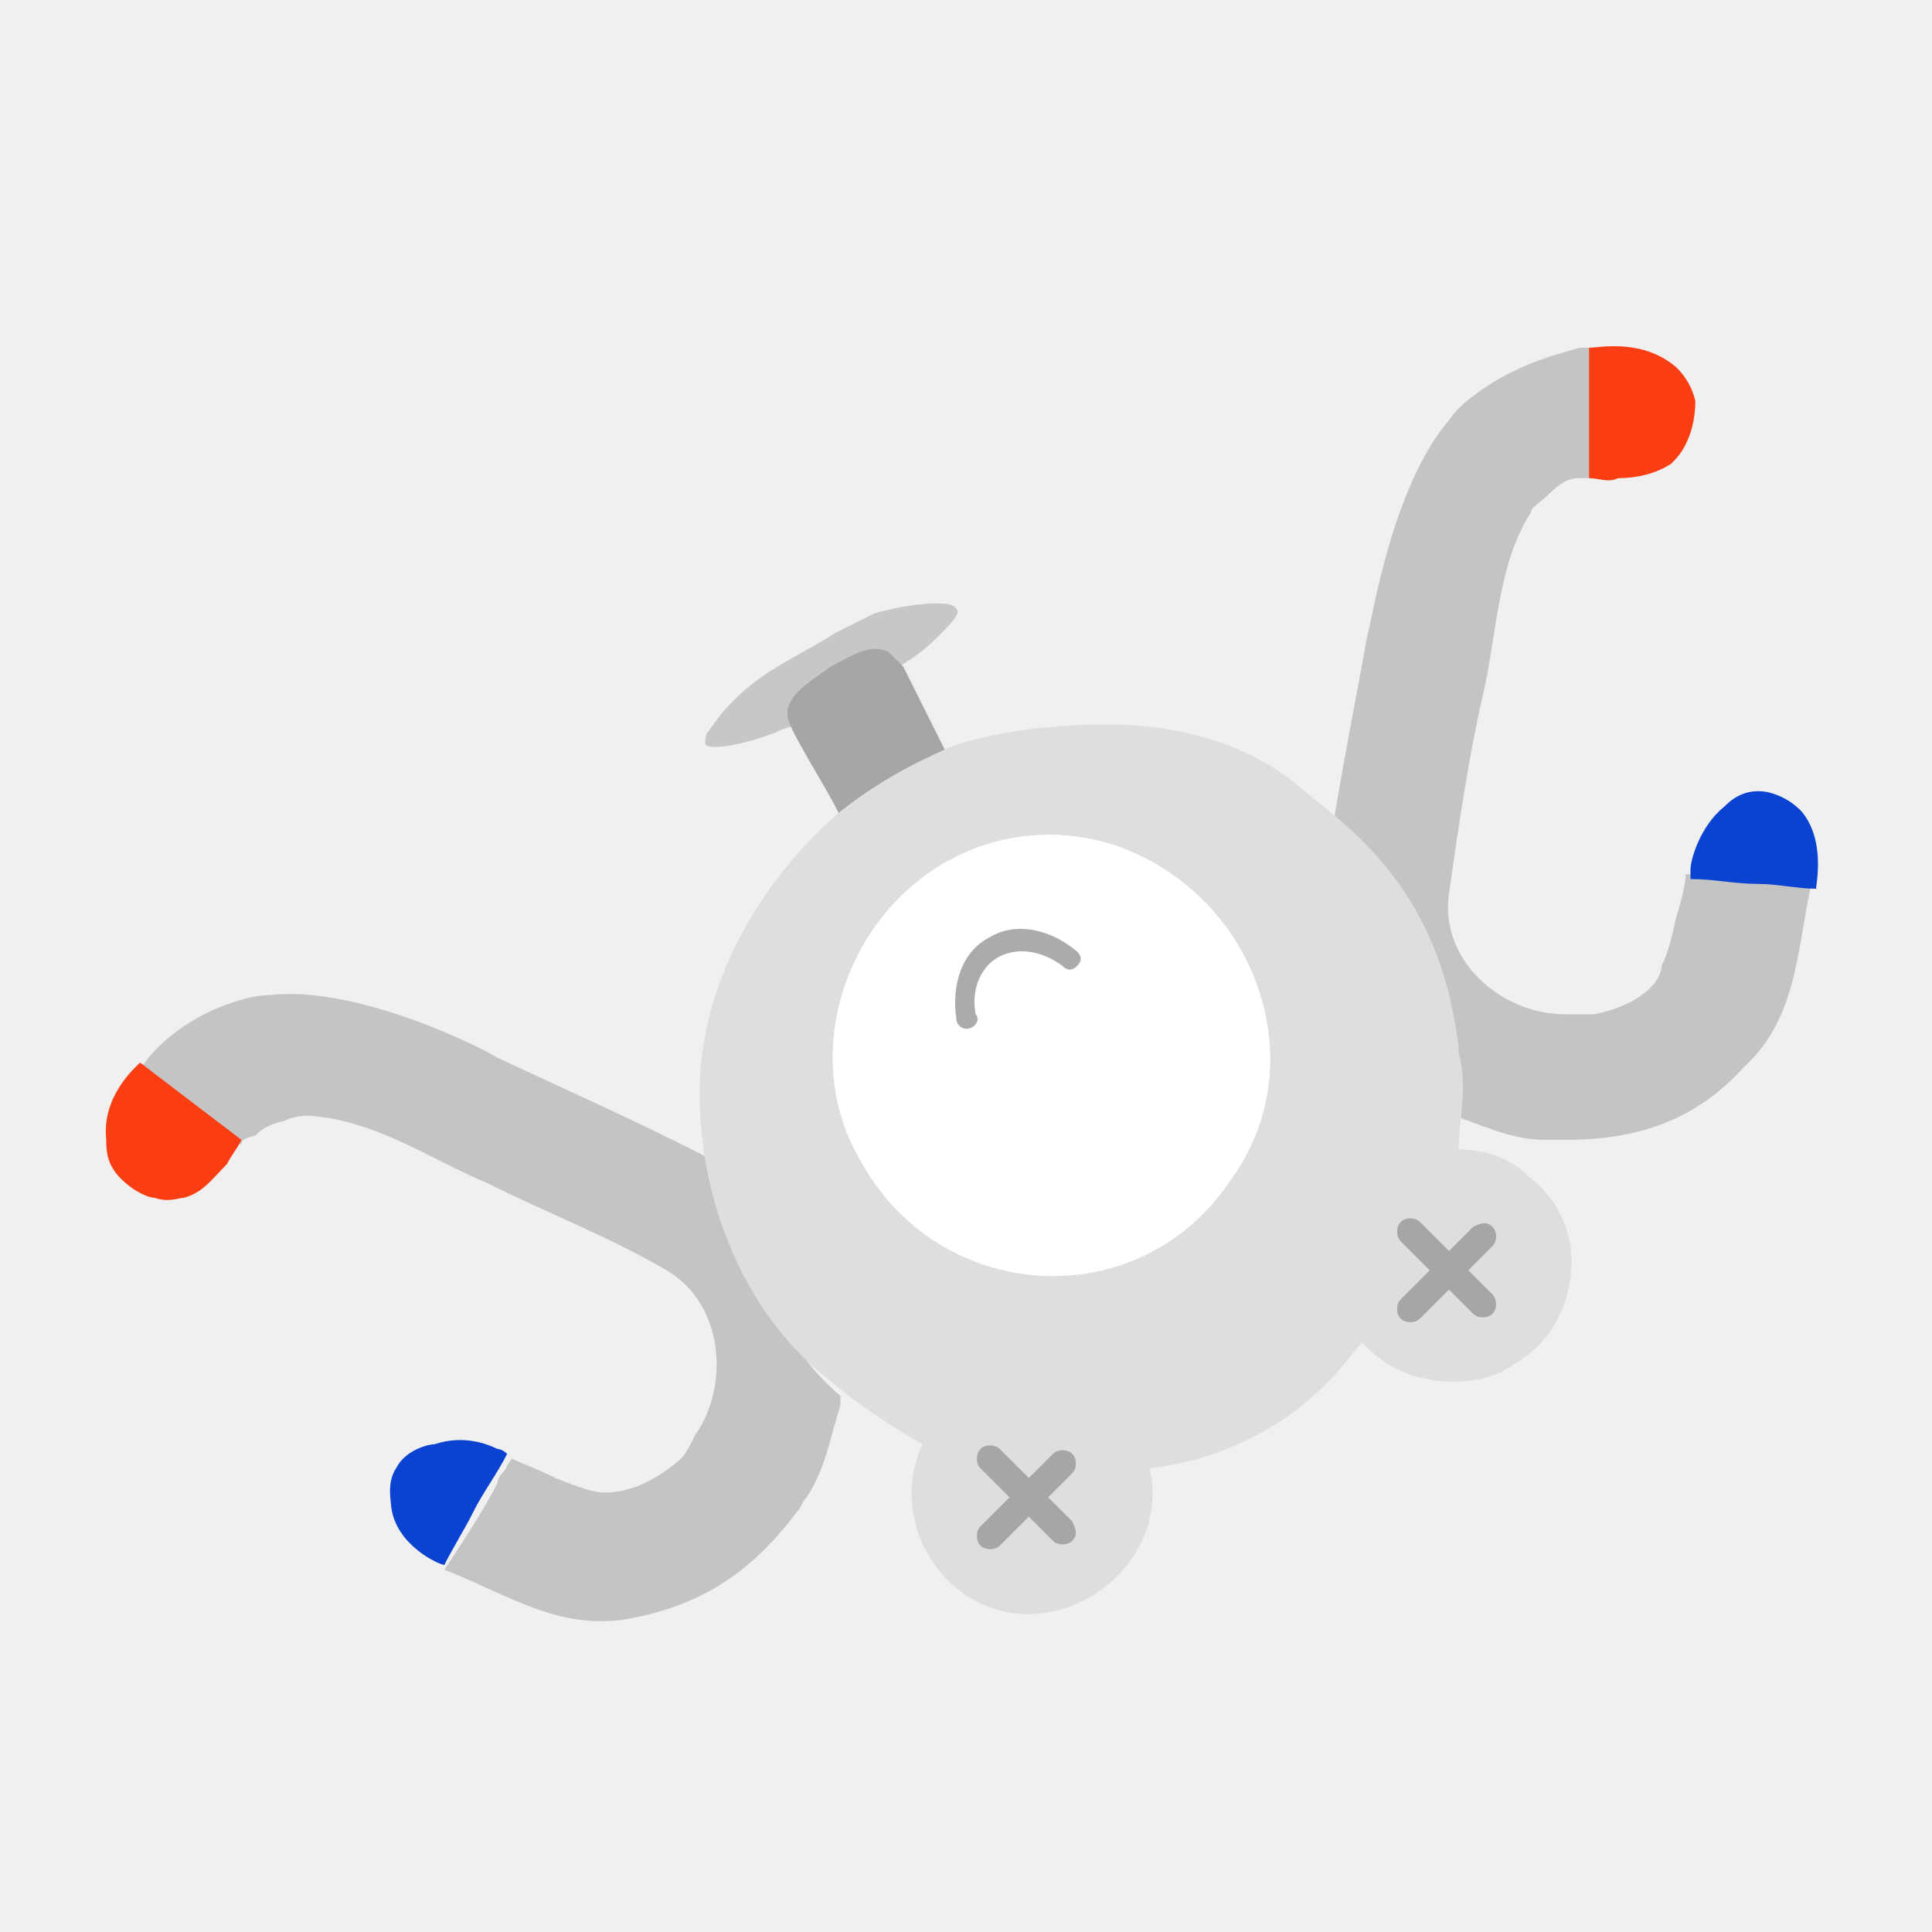
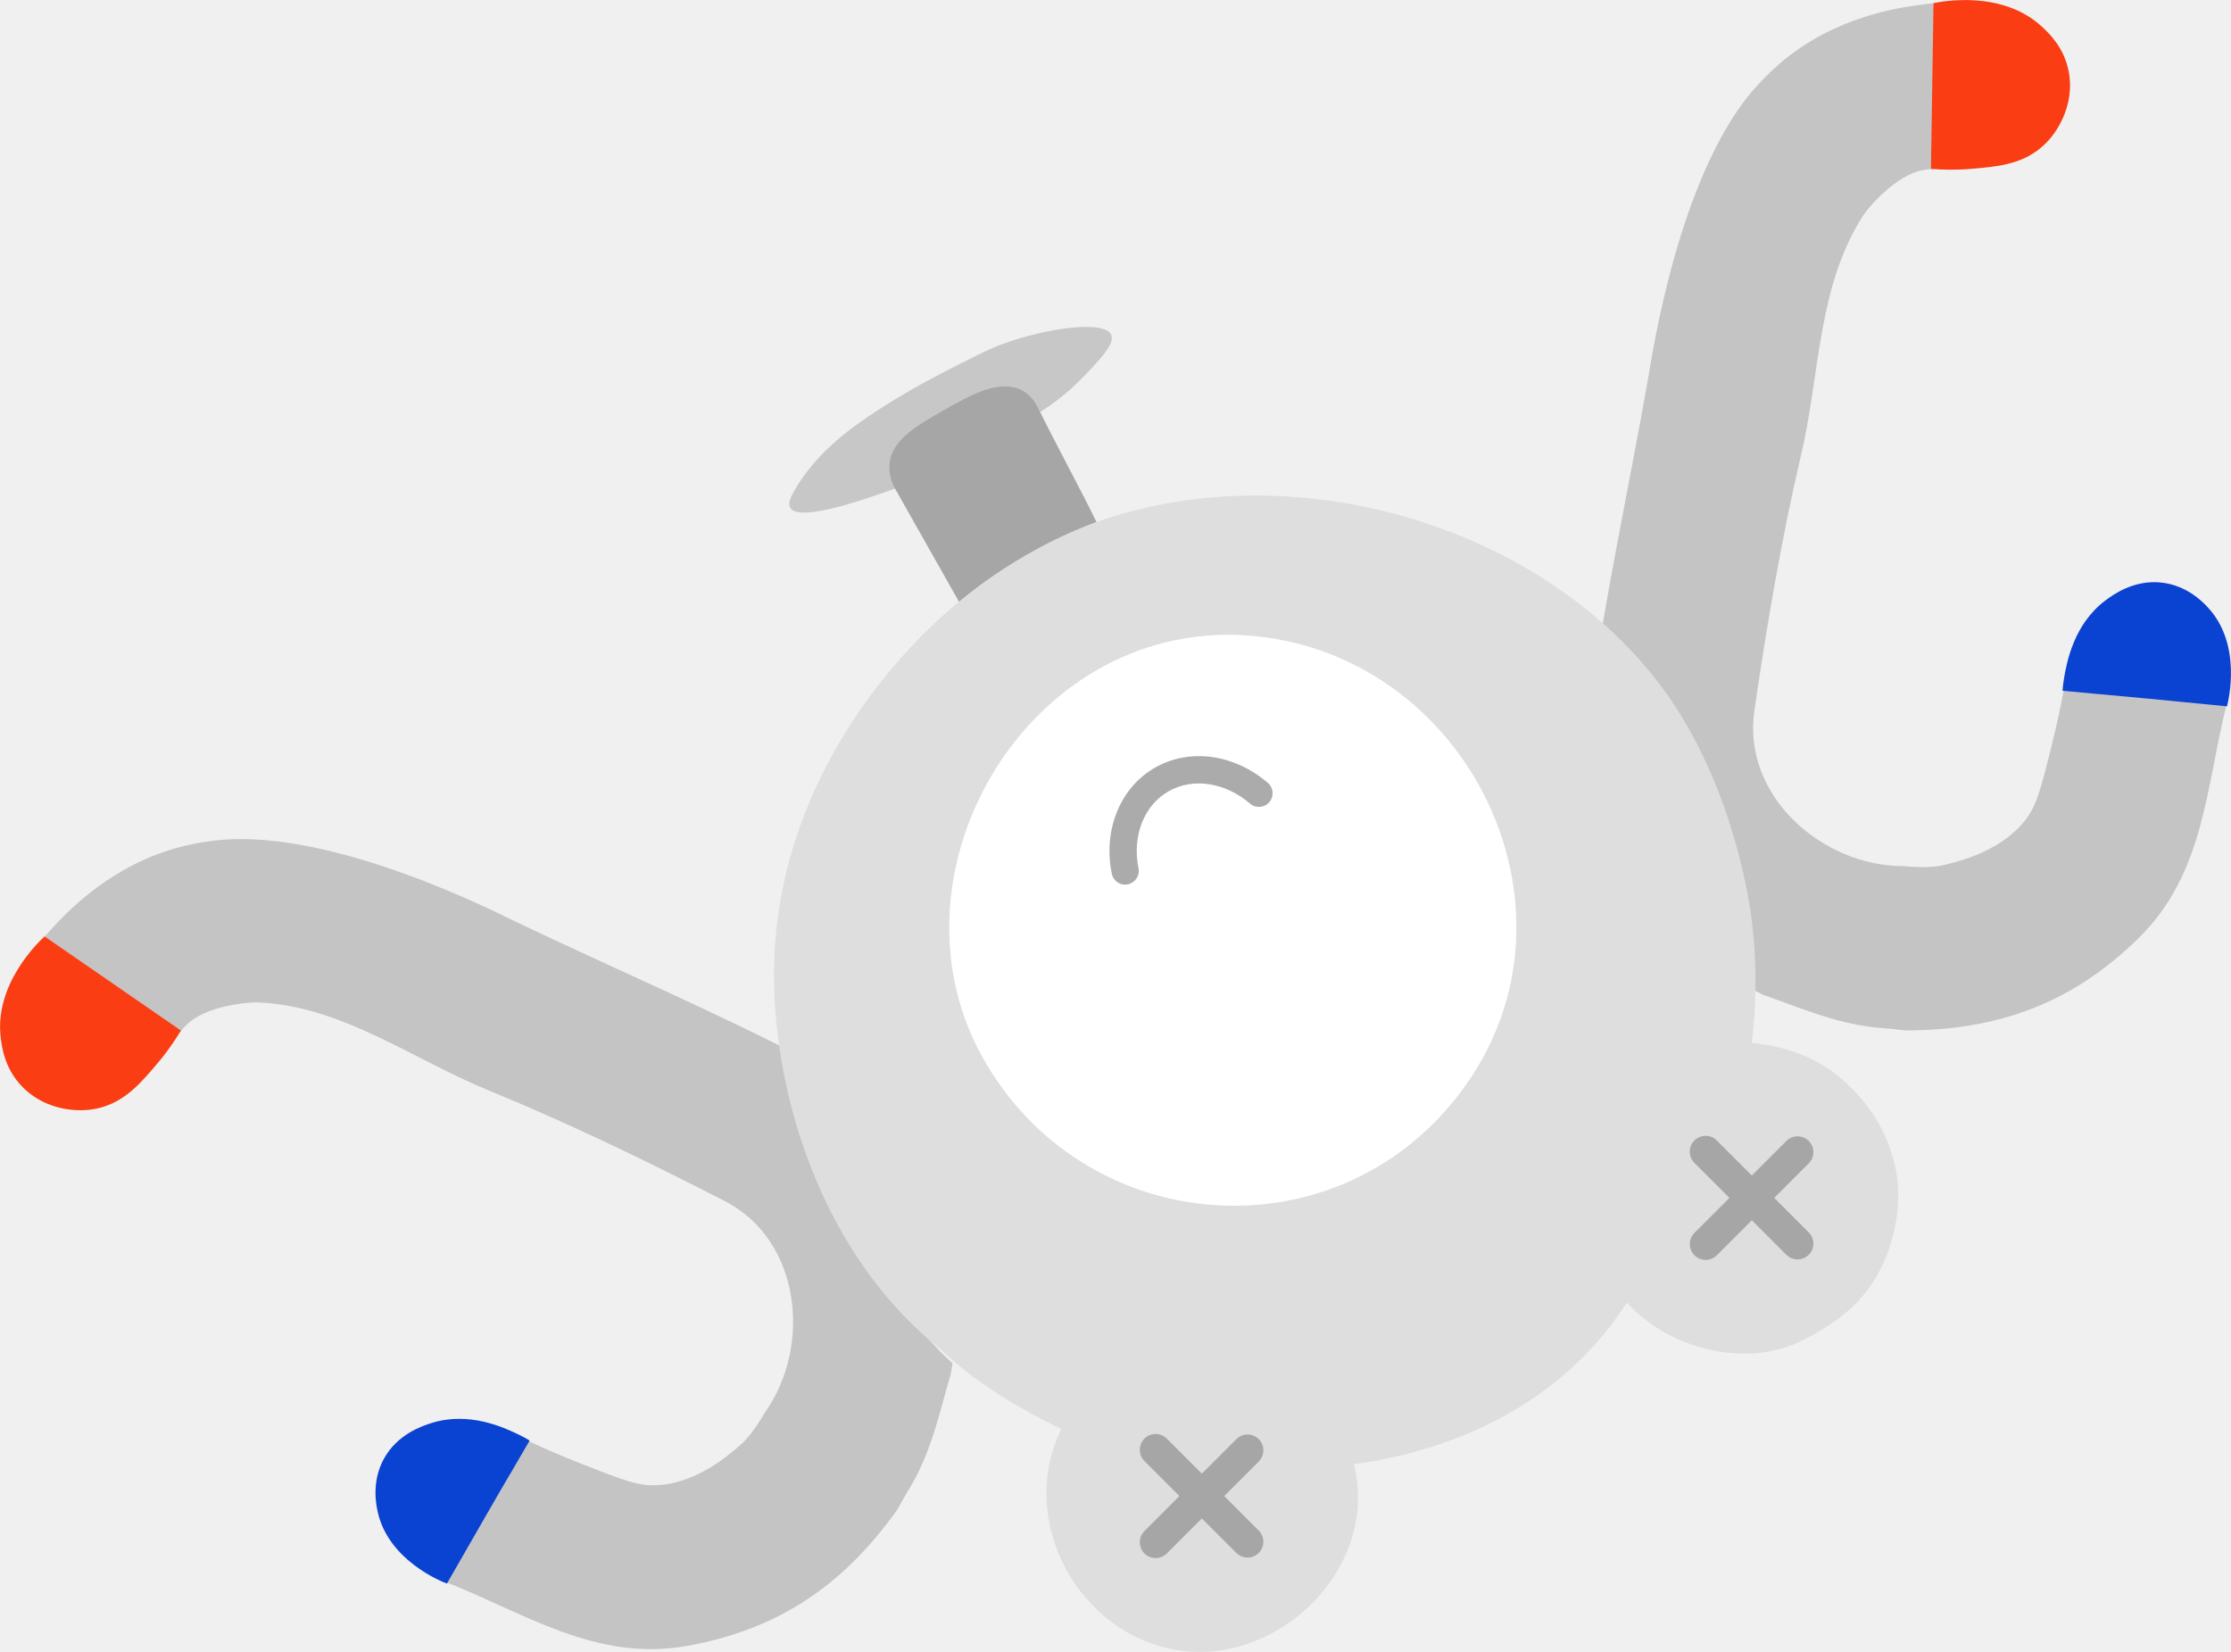
- <svg xmlns="http://www.w3.org/2000/svg" version="1.1" id="图层_1" x="0px" y="0px" viewBox="0 0 40 40" style="enable-background:new 0 0 40 40;" xml:space="preserve">
-   <style type="text/css">
- 	.st0{fill:none;stroke:#DEDEDE;stroke-width:4.660974e-02;stroke-miterlimit:10;}
- 	.st1{fill:none;stroke:#FFFFFF;stroke-width:4.660974e-02;stroke-miterlimit:10;}
- 	.st2{fill:#C7C7C7;}
- 	.st3{fill:#C4C4C4;}
- 	.st4{fill:#FA3D12;}
- 	.st5{fill:#0A42D1;}
- 	.st6{fill:#A6A6A6;}
- 	.st7{fill:#DEDEDE;}
- 	.st8{fill:#FFFFFF;}
- 	.st9{fill:#ABABAB;}
- </style>
-   <g>
-     <path class="st0" d="M22.1,17.3c3.4,0.3,5.4,4.3,3.4,7.1c-2,2.8-6.1,2.5-7.7-0.4C16.1,21.1,18.5,17,22.1,17.3z" />
-     <path class="st1" d="M22.1,17.3c-3.6-0.3-6,3.7-4.3,6.7c1.6,3,5.8,3.3,7.7,0.4C27.5,21.6,25.5,17.7,22.1,17.3" />
-     <path class="st2" d="M19.4,13.2c0.3-0.3,0.5-0.5,0.4-0.6c-0.1-0.2-1-0.1-1.7,0.1c-0.2,0.1-0.4,0.2-0.8,0.4   c-0.3,0.2-0.7,0.4-1.2,0.7c-0.5,0.3-1,0.7-1.4,1.3c-0.1,0.1-0.1,0.2-0.1,0.3c0.1,0.2,1.2-0.1,1.6-0.3c1-0.3,1.5-0.7,2.4-1.3   C18.8,13.7,19.1,13.5,19.4,13.2z" />
+ <svg xmlns="http://www.w3.org/2000/svg" id="_图层_2" data-name="图层 2" viewBox="0 0 37.844 28.018">
+   <defs>
+     <style>
+       .cls-1 {
+         fill: #fa3d12;
+       }
+ 
+       .cls-2 {
+         fill: #fff;
+       }
+ 
+       .cls-3 {
+         fill: #a6a6a6;
+       }
+ 
+       .cls-4 {
+         fill: #ababab;
+       }
+ 
+       .cls-5 {
+         fill: #c7c7c7;
+       }
+ 
+       .cls-6 {
+         fill: #dedede;
+       }
+ 
+       .cls-7 {
+         fill: #c4c4c4;
+       }
+ 
+       .cls-8 {
+         fill: #0a42d1;
+       }
+     </style>
+   </defs>
+   <g id="_图层_1-2" data-name="图层 1">
    <g>
-       <path class="st3" d="M30.5,8.2c0,0-0.3,0.2-0.5,0.5c-1.2,1.4-1.6,4.2-1.7,4.5c-0.3,1.7-0.7,3.6-0.9,5.3c0,0.1,0,0.2,0,0.3    c0,0,0,0.1,0,0.1c1.4,0.9,2.4,2.5,2.6,4.1c0,0,0.1,0,0.1,0.1c0.6,0.2,1.2,0.5,1.9,0.5c0.1,0,0.3,0,0.4,0c1.5,0,2.7-0.4,3.7-1.5    c1.1-1,1.1-2.4,1.4-3.8c-0.7-0.1-1.5-0.1-2.2-0.2c-0.1,0-0.2,0-0.4,0c0,0.2-0.1,0.6-0.2,0.9c-0.1,0.5-0.2,0.8-0.3,1    C34.4,20.3,34,20.8,33,21c-0.2,0-0.4,0-0.6,0c-1.3,0-2.6-1.1-2.4-2.5c0.2-1.4,0.4-2.8,0.7-4.1c0.3-1.3,0.3-2.7,1-3.8    c0-0.1,0.2-0.2,0.4-0.4c0.3-0.3,0.5-0.3,0.6-0.3c0.1,0,0.2,0,0.2,0C33,9.6,33,9.4,33,9.1c0-0.7,0.1-1.3,0-1.9c-0.1,0-0.2,0-0.3,0    C32.4,7.3,31.4,7.5,30.5,8.2z" />
-       <path class="st4" d="M32.9,9.9C32.9,9.9,32.9,9.9,32.9,9.9c0.2,0,0.4,0.1,0.6,0c0.4,0,0.8-0.1,1.1-0.3c0.1-0.1,0.2-0.2,0.3-0.4    C35,9,35.1,8.7,35.1,8.3c-0.1-0.4-0.3-0.6-0.4-0.7C34,7,33.1,7.2,32.9,7.2" />
-       <path class="st5" d="M35,18c0,0.1,0,0.2,0,0.2c0.5,0,0.9,0.1,1.4,0.1c0.4,0,0.8,0.1,1.2,0.1c0-0.1,0.2-1-0.3-1.6    c-0.1-0.1-0.3-0.3-0.7-0.4c-0.5-0.1-0.8,0.2-0.9,0.3C35.2,17.1,35,17.8,35,18z" />
+       <path class="cls-5" d="m18.402,6.368c.283-.3.513-.543.447-.689-.116-.258-1.11-.111-1.832.152-.236.086-.438.19-.844.397-.323.165-.737.378-1.247.706-.536.345-1.104.769-1.46,1.404-.056.1-.105.202-.063.273.146.252,1.25-.137,1.691-.293,1.029-.363,1.646-.755,2.6-1.362.071-.045.381-.245.707-.59Z" />
+       <g>
+         <path class="cls-7" d="m30.21,1.061c-.037.032-.27.23-.49.489-1.255,1.481-1.698,4.493-1.757,4.832-.309,1.776-.749,3.784-.991,5.598-.001.106.005.248,0,.339-.001-.011.023.116,0,.075,1.514.908,2.587,2.709,2.787,4.405.05.025.1.05.151.075.674.237,1.301.515,2.033.565.124.008.279.028.377.038,1.589,0,2.841-.469,3.963-1.572,1.122-1.103,1.136-2.586,1.497-4.001-.793-.056-1.59-.118-2.391-.185-.126-.011-.253-.021-.379-.032-.045.241-.115.588-.219,1.003-.143.568-.215.852-.328,1.056-.114.203-.471.721-1.579.944-.194.027-.413.018-.602,0-1.365,0-2.734-1.186-2.523-2.636.211-1.45.464-2.941.791-4.33.327-1.389.277-2.863,1.054-4.067.036-.056.17-.232.377-.414.314-.278.534-.335.613-.353.088-.019.163-.023.215-.024.03-.268.056-.544.075-.829.049-.706.056-1.372.036-1.991-.071.005-.19.014-.337.034-.38.051-1.452.199-2.372.979Z" />
+         <path class="cls-1" d="m32.755,2.826v.038c.179.015.41.023.678,0,.436-.037.838-.071,1.179-.352.108-.089.251-.237.365-.477.056-.117.19-.435.113-.828-.08-.408-.338-.648-.452-.753-.676-.628-1.7-.43-1.84-.4" />
+         <path class="cls-8" d="m35.017,11.473c-.018.101-.027.185-.031.243.493.044.989.09,1.487.137.436.042.871.084,1.303.127.023-.089.265-1.06-.336-1.69-.077-.081-.338-.354-.759-.407-.486-.061-.851.214-.972.305-.532.401-.649,1.046-.692,1.284Z" />
+       </g>
+       <g>
+         <path class="cls-7" d="m3.076,14.36c.048-.012.344-.086.683-.115,1.935-.163,4.645,1.223,4.955,1.372,1.626.779,3.517,1.585,5.135,2.44.087.061.199.148.276.197-.008-.007.081.085.061.044-.139,1.76.706,3.679,1.971,4.825-.009.055-.017.111-.026.166-.198.687-.336,1.359-.72,1.984-.065.105-.139.243-.188.329-.922,1.295-2.03,2.042-3.58,2.316-1.549.274-2.765-.575-4.127-1.102.824-1.248,1.1-1.72,1.157-1.868.005-.014.033-.089.08-.186.069-.142.141-.253.194-.327.222.103.545.248.944.404.546.213.819.32,1.05.345.232.025.861.035,1.685-.738.135-.142.255-.326.35-.491.792-1.112.62-2.915-.683-3.584s-2.665-1.329-3.985-1.868c-1.321-.539-2.493-1.435-3.924-1.501-.067-.003-.287.005-.556.066-.409.094-.583.24-.643.295-.066.061-.114.119-.144.162-.236-.131-.475-.27-.719-.419-.604-.37-1.15-.75-1.643-1.126.045-.055.122-.147.223-.255.262-.28,1.005-1.067,2.174-1.364Z" />
+         <path class="cls-1" d="m3.037,17.457l.031.022c-.091.154-.219.347-.393.552-.283.334-.544.641-.97.756-.136.036-.339.067-.6.021-.128-.022-.465-.098-.74-.389-.286-.302-.331-.651-.351-.805-.119-.916.636-1.634.742-1.731" />
+         <path class="cls-8" d="m8.768,24.317c.093.044.166.086.216.116-.25.428-.5.858-.751,1.291-.219.379-.437.758-.652,1.135-.086-.032-1.018-.399-1.182-1.254-.021-.11-.092-.481.108-.854.232-.431.668-.569.813-.615.636-.201,1.228.078,1.447.181Z" />
+       </g>
+       <path class="cls-3" d="m15.228,8.368c.356.629.711,1.258,1.067,1.887.275-.249.629-.531,1.068-.798.455-.278.881-.468,1.238-.601-.317-.646-.673-1.29-.992-1.935-.073-.147-.166-.243-.271-.299-.379-.202-.89.084-1.329.336-.473.271-.885.507-.921.913-.018.203.064.378.141.497Z" />
+       <path class="cls-6" d="m21.281,10.79c3.613.35,5.698,4.576,3.607,7.577-2.091,3.001-6.511,2.684-8.237-.466-1.727-3.15.845-7.477,4.63-7.111m-2.68-1.935c-.233.083-1.286.468-2.382,1.389-1.414,1.188-3.264,3.573-3.077,6.749.127,2.155,1.049,4.501,2.828,5.905.589.563,1.305.986,2.034,1.34-.767,1.552.294,3.505,2.001,3.755,1.707.25,3.398-1.414,2.961-3.159.922-.126,2.696-.521,4.034-1.971.234-.253.43-.512.594-.767.183.194.577.556,1.193.737.122.036.999.334,1.866-.137.516-.28.904-.563,1.199-1.084.295-.521.433-1.253.293-1.839-.141-.586-.409-1.02-.855-1.428-.446-.408-.991-.599-1.575-.657.062-.512.104-1.233,0-2.084-.027-.217-.277-2.12-1.365-3.722-1.974-2.906-6.316-4.247-9.75-3.027Z" />
+       <path class="cls-2" d="m21.281,10.79c-3.785-.366-6.356,3.961-4.63,7.111,1.726,3.149,6.146,3.467,8.237.466,2.091-3.002.005-7.227-3.607-7.577" />
+       <path class="cls-4" d="m19.086,15.005c-.108,0-.205-.076-.227-.186-.153-.752.15-1.479.754-1.811.584-.32,1.328-.214,1.893.27.097.083.109.23.025.327-.083.097-.23.109-.327.025-.418-.358-.955-.443-1.369-.216-.425.233-.635.76-.523,1.311.026.126-.055.248-.181.274-.016.003-.031.005-.047.005Z" />
+       <rect class="cls-3" x="20.113" y="23.999" width=".537" height="2.742" rx=".269" ry=".269" transform="translate(-11.96915 21.84274) rotate(-44.99986)" />
+       <rect class="cls-3" x="20.113" y="24.007" width=".537" height="2.742" rx=".269" ry=".269" transform="translate(16.8493 57.73554) rotate(-135.0001)" />
+       <rect class="cls-3" x="29.443" y="18.942" width=".537" height="2.742" rx=".269" ry=".269" transform="translate(-5.66094 26.959) rotate(-45.00041)" />
+       <rect class="cls-3" x="29.443" y="18.951" width=".537" height="2.742" rx=".269" ry=".269" transform="translate(36.3513 55.70026) rotate(-134.9999)" />
    </g>
-     <g>
-       <path class="st3" d="M5,20.7c0,0,0.3-0.1,0.6-0.1c1.8-0.2,4.4,1.1,4.7,1.3c1.5,0.7,3.3,1.5,4.8,2.3c0.1,0.1,0.2,0.1,0.3,0.2    c0,0,0.1,0.1,0.1,0c-0.1,1.7,0.7,3.5,1.9,4.5c0,0.1,0,0.1,0,0.2c-0.2,0.6-0.3,1.3-0.7,1.9c-0.1,0.1-0.1,0.2-0.2,0.3    c-0.9,1.2-1.9,1.9-3.4,2.2c-1.5,0.3-2.6-0.5-3.9-1c0.8-1.2,1-1.6,1.1-1.8c0,0,0-0.1,0.1-0.2c0.1-0.1,0.1-0.2,0.2-0.3    c0.2,0.1,0.5,0.2,0.9,0.4c0.5,0.2,0.8,0.3,1,0.3c0.2,0,0.8,0,1.6-0.7c0.1-0.1,0.2-0.3,0.3-0.5c0.7-1,0.6-2.7-0.6-3.4    s-2.5-1.2-3.7-1.8c-1.2-0.5-2.3-1.3-3.7-1.4c-0.1,0-0.3,0-0.5,0.1c-0.4,0.1-0.5,0.2-0.6,0.3C5,23.6,5,23.6,5,23.7    c-0.2-0.1-0.4-0.3-0.7-0.4c-0.6-0.3-1.1-0.7-1.5-1.1c0-0.1,0.1-0.1,0.2-0.2C3.2,21.7,3.9,21,5,20.7z" />
-       <path class="st4" d="M5,23.6C5,23.6,5,23.6,5,23.6c-0.1,0.2-0.2,0.3-0.3,0.5c-0.3,0.3-0.5,0.6-0.9,0.7c-0.1,0-0.3,0.1-0.6,0    c-0.1,0-0.4-0.1-0.7-0.4c-0.3-0.3-0.3-0.6-0.3-0.8c-0.1-0.9,0.6-1.5,0.7-1.6" />
-       <path class="st5" d="M10.3,30c0.1,0,0.2,0.1,0.2,0.1c-0.2,0.4-0.5,0.8-0.7,1.2c-0.2,0.4-0.4,0.7-0.6,1.1c-0.1,0-1-0.4-1.1-1.2    c0-0.1-0.1-0.5,0.1-0.8C8.4,30,8.9,29.9,9,29.9C9.6,29.7,10.1,29.9,10.3,30z" />
-     </g>
-     <path class="st6" d="M16.4,15.1c0.3,0.6,0.7,1.2,1,1.8c0.3-0.2,0.6-0.5,1-0.7c0.4-0.3,0.8-0.4,1.2-0.6c-0.3-0.6-0.6-1.2-0.9-1.8   c-0.1-0.1-0.2-0.2-0.3-0.3c-0.4-0.2-0.8,0.1-1.2,0.3c-0.4,0.3-0.8,0.5-0.9,0.9C16.3,14.8,16.3,14.9,16.4,15.1z" />
-     <path class="st7" d="M22.1,17.3c3.4,0.3,5.4,4.3,3.4,7.1c-2,2.8-6.1,2.5-7.7-0.4C16.1,21.1,18.5,17,22.1,17.3 M19.6,15.5   c-0.2,0.1-1.2,0.5-2.2,1.3c-1.3,1.1-3.1,3.4-2.9,6.3c0.1,2,1,4.2,2.7,5.5c0.6,0.5,1.2,0.9,1.9,1.3c-0.7,1.5,0.3,3.3,1.9,3.5   c1.6,0.2,3.2-1.3,2.8-3c0.9-0.1,2.5-0.5,3.8-1.9c0.2-0.2,0.4-0.5,0.6-0.7c0.2,0.2,0.5,0.5,1.1,0.7c0.1,0,0.9,0.3,1.8-0.1   c0.5-0.3,0.8-0.5,1.1-1c0.3-0.5,0.4-1.2,0.3-1.7c-0.1-0.5-0.4-1-0.8-1.3c-0.4-0.4-0.9-0.6-1.5-0.6c0-0.6,0.2-1.3,0-2c0,0,0,0,0-0.1   c-0.4-3.5-2.5-4.7-3.4-5.5c-1.4-1.1-3.1-1.2-3.9-1.2C21,15,19.8,15.4,19.6,15.5z" />
-     <path class="st8" d="M22.1,17.3c-3.6-0.3-6,3.7-4.3,6.7c1.6,3,5.8,3.3,7.7,0.4C27.5,21.6,25.5,17.7,22.1,17.3" />
-     <g>
-       <path class="st9" d="M20,21.3c-0.1,0-0.2-0.1-0.2-0.2c-0.1-0.7,0.1-1.4,0.7-1.7c0.5-0.3,1.2-0.2,1.8,0.3c0.1,0.1,0.1,0.2,0,0.3    c-0.1,0.1-0.2,0.1-0.3,0c-0.4-0.3-0.9-0.4-1.3-0.2c-0.4,0.2-0.6,0.7-0.5,1.2C20.3,21.1,20.2,21.3,20,21.3    C20.1,21.3,20.1,21.3,20,21.3z" />
-     </g>
-     <path class="st6" d="M22.2,31.9L22.2,31.9c-0.1,0.1-0.3,0.1-0.4,0l-1.5-1.5c-0.1-0.1-0.1-0.3,0-0.4l0,0c0.1-0.1,0.3-0.1,0.4,0   l1.5,1.5C22.3,31.7,22.3,31.8,22.2,31.9z" />
-     <path class="st6" d="M22.2,30.1L22.2,30.1c0.1,0.1,0.1,0.3,0,0.4l-1.5,1.5c-0.1,0.1-0.3,0.1-0.4,0v0c-0.1-0.1-0.1-0.3,0-0.4   l1.5-1.5C21.9,30,22.1,30,22.2,30.1z" />
-     <path class="st6" d="M30.9,27.2L30.9,27.2c-0.1,0.1-0.3,0.1-0.4,0l-1.5-1.5c-0.1-0.1-0.1-0.3,0-0.4l0,0c0.1-0.1,0.3-0.1,0.4,0   l1.5,1.5C31,26.9,31,27.1,30.9,27.2z" />
-     <path class="st6" d="M30.9,25.4L30.9,25.4c0.1,0.1,0.1,0.3,0,0.4l-1.5,1.5c-0.1,0.1-0.3,0.1-0.4,0l0,0c-0.1-0.1-0.1-0.3,0-0.4   l1.5-1.5C30.7,25.3,30.8,25.3,30.9,25.4z" />
  </g>
</svg>
